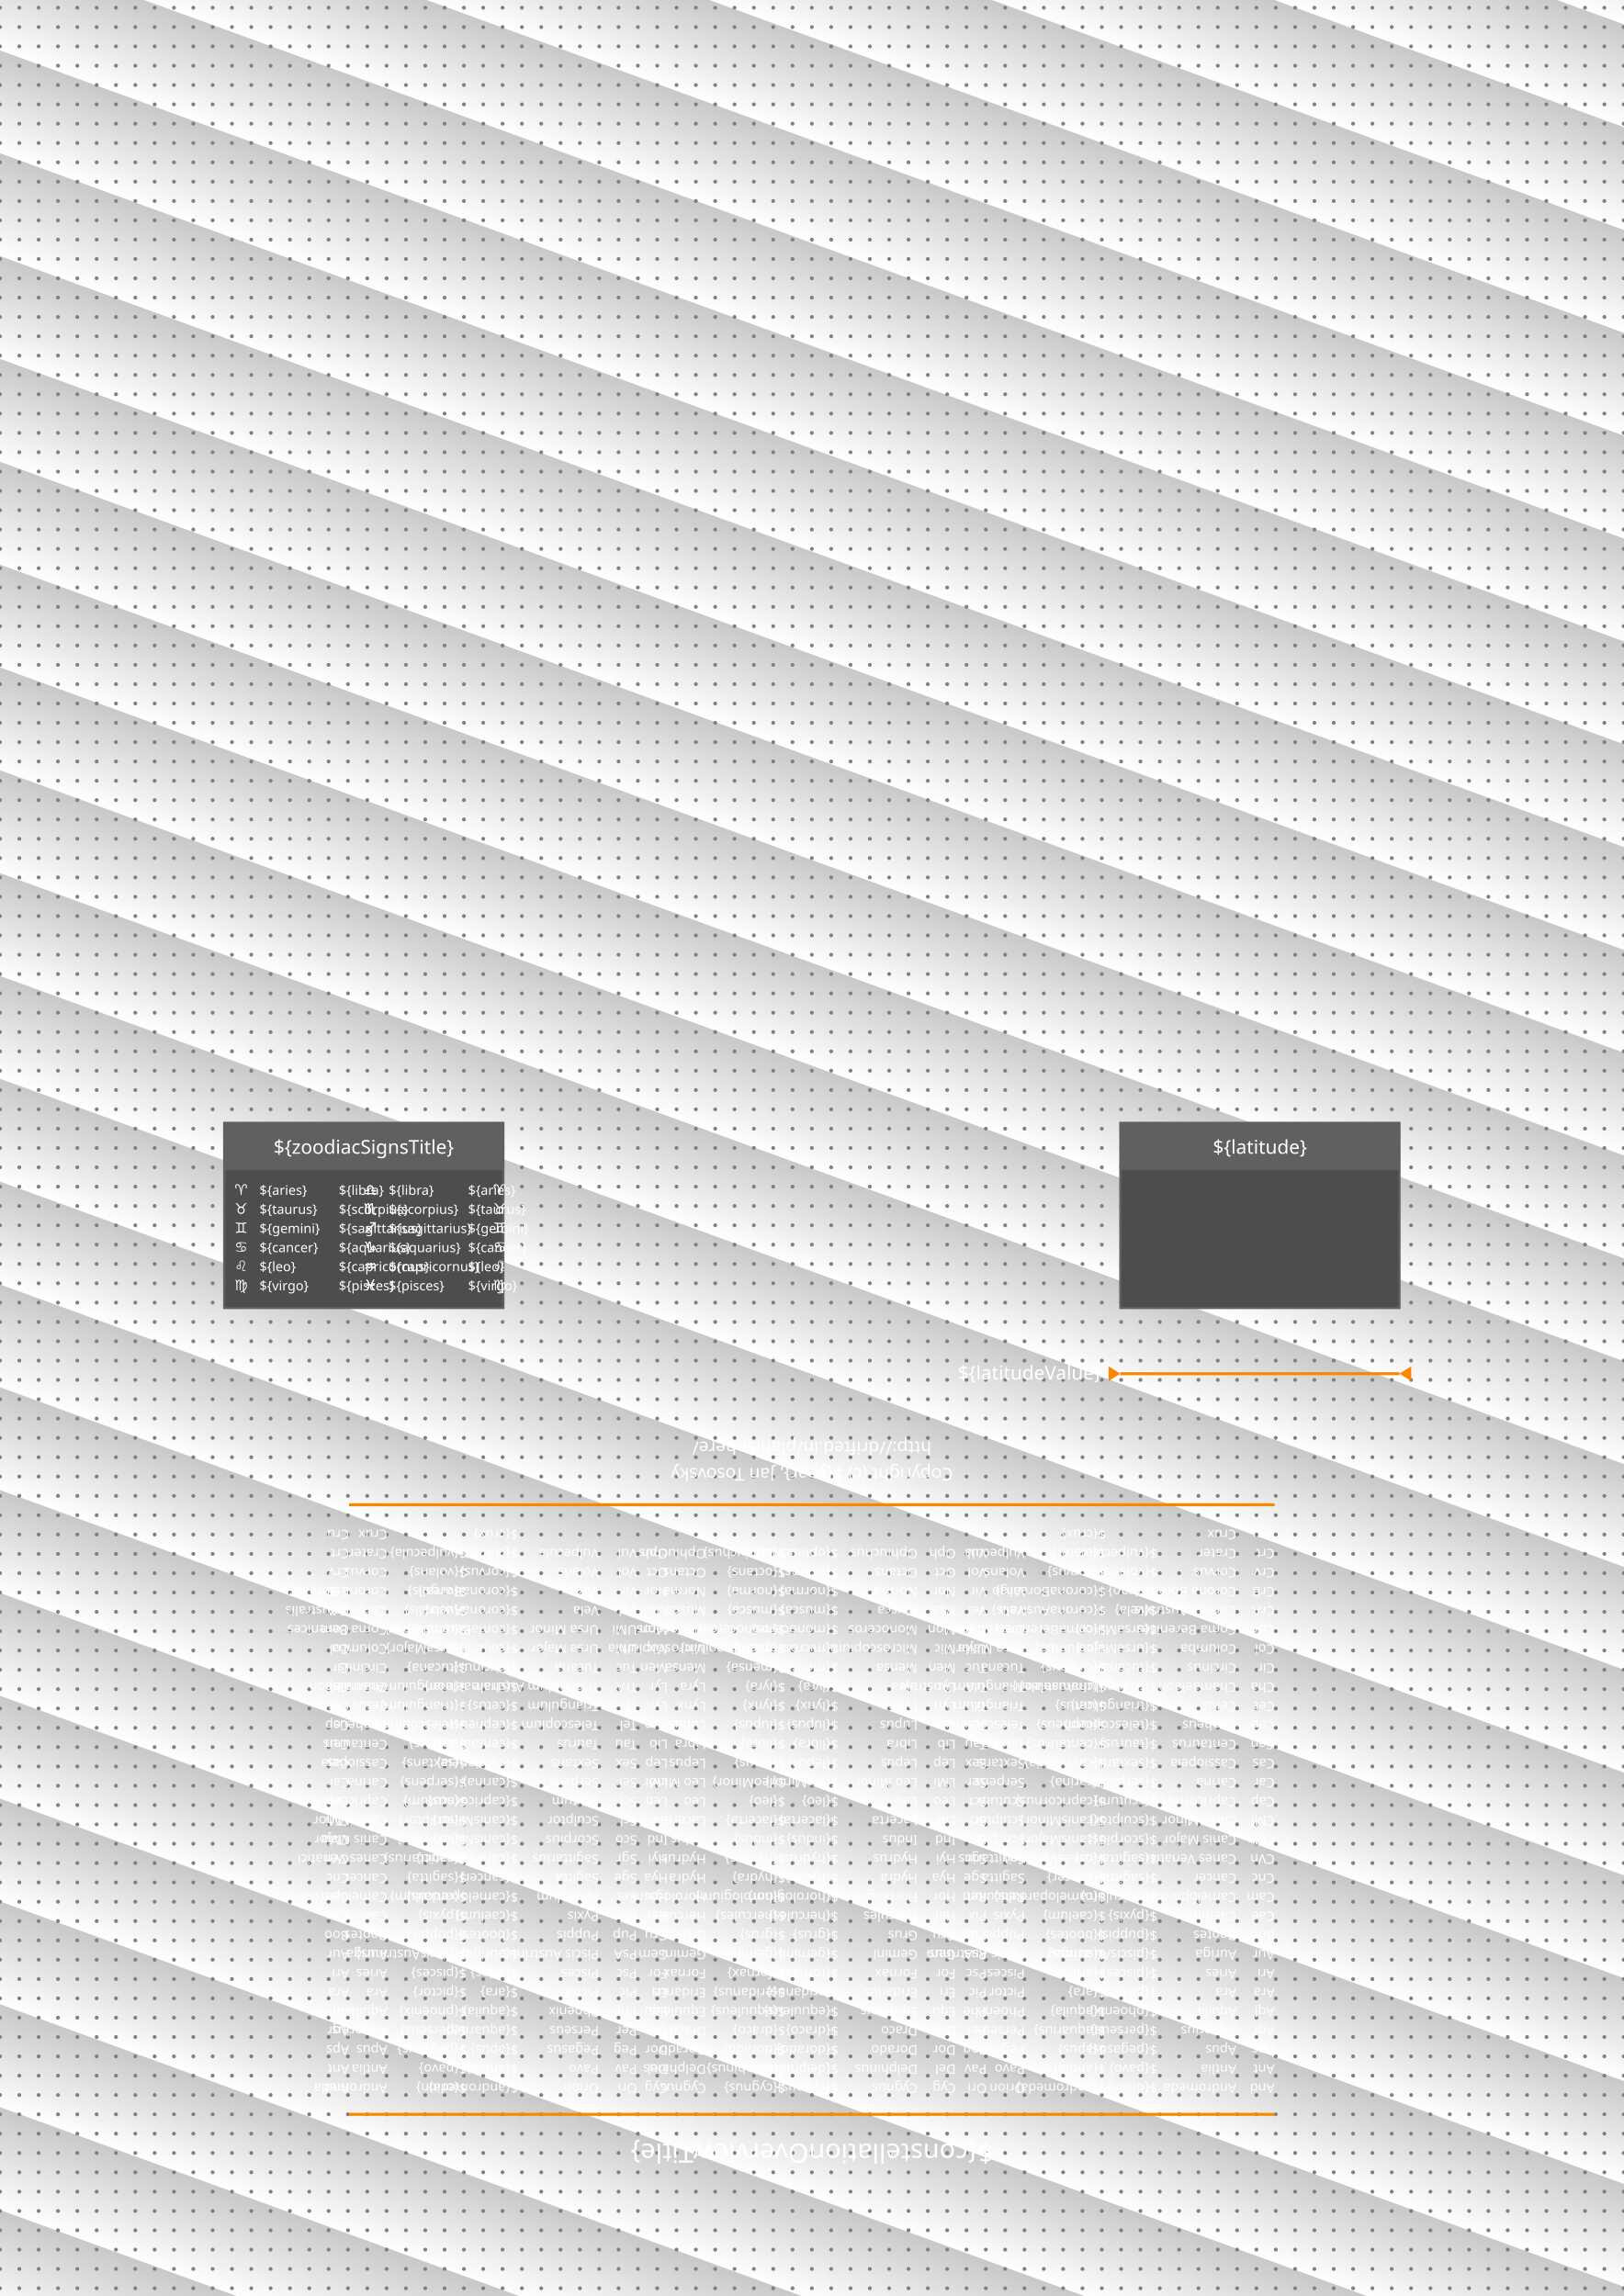
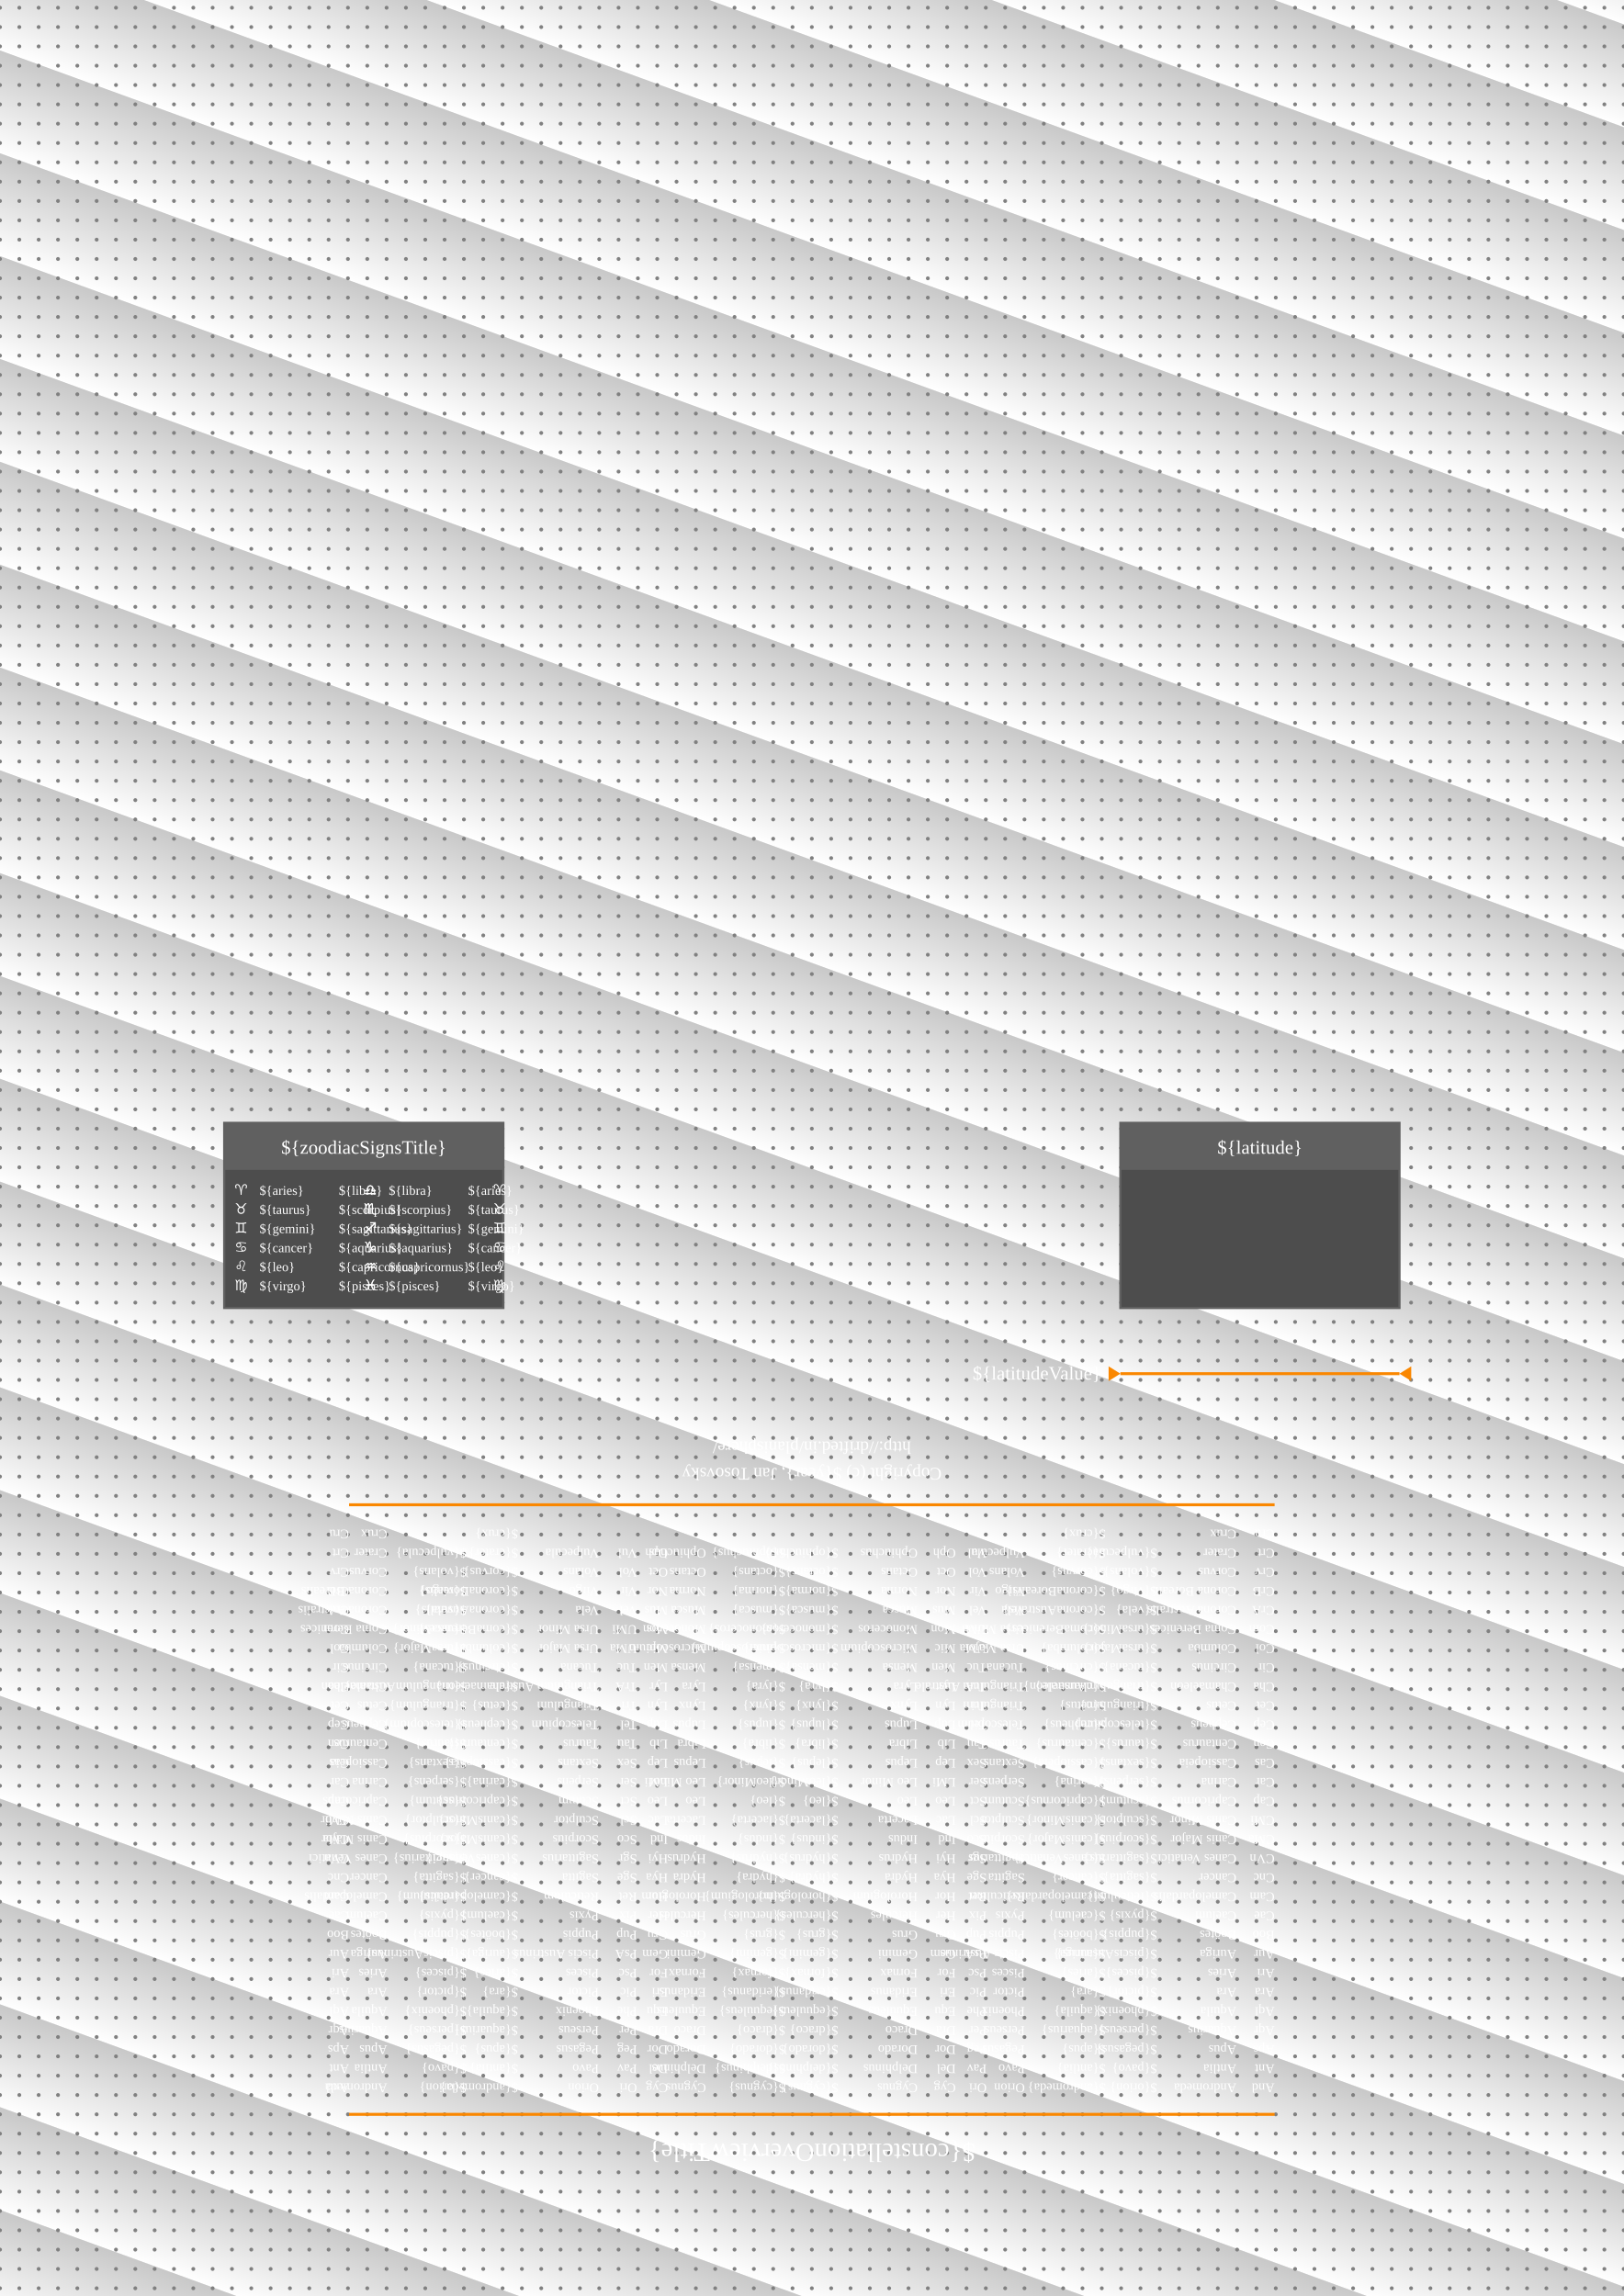
<svg xmlns="http://www.w3.org/2000/svg" xmlns:xlink="http://www.w3.org/1999/xlink" version="1.1" x="0" y="0" width="210mm" height="297mm" viewBox="0 0 840 1180">
  <defs>
    <style type="text/css" xml:space="preserve">
            
-             @font-face {font-family: "${print.droid-sans.name}"; src: url(${print.droid-sans});}
-             @font-face {font-family: "${print.planisphere.name}"; src: url(${print.planisphere});}
+             ${droid-sans.font-face}
+             ${planisphere.font-face}
            svg {
                margin: auto;
                background: white;
-                 font-family: "${print.droid-sans.name}";
+                 font-family: ${droid-sans.font-family};                
            }
            .invisible {
                fill: none;
                stroke: none;
            }            
            .dialHoursMarkerMajor path {
                fill: #FA8700;
            }
            .dialHoursMarkerMajor text {
                fill: #DC2D00;
                text-anchor: middle;
                font-size: 16px;
            }
            .dialHoursMarkerMinor text {
                fill: #DC2D00;
                text-anchor: middle;
                font-size: 12px;
            }
            .dialHoursMarkerHalf {
                fill: #FA8700;
            }
            .cardinalPointLabel {
                font-size: 18px;
                fill: #FA8700;
                stroke: none;
                text-anchor: middle;
            }
            .cardinalPointTick,
            .mapAreaBorder {
                fill: white;
                stroke: #FA8700;
                stroke-width: 3;
            }
            .bendLine {
                stroke: #FA8700;
                stroke-width: 1;
                stroke-dasharray: 8 10;
                stroke-linecap: round;
                fill: none;
            }
            .pinMark {
                stroke: #FA8700;
                stroke-width: 1;
                stroke-linecap: round;
            }
            .constellationOverview {
                font-size: 18px;
                text-anchor: middle;
                fill: white;
            }
            .constellations {
                fill: white;
                font-size: 9px;
            }
            .boxArea {
                fill: #4D4D4D;
                stroke: #606060;
                stroke-width: 1.5;
            }
            .boxHeader {
                fill: #606060;
                stroke: none;
            }
            .boxTitle {
                fill: white;
                font-size: 13px;
                text-anchor: middle;
            }
            .boxBody {
                fill: white;
                font-size: 9px;
            }
            .astroSymbols {
                fill: white;
-                 font-family: "${print.planisphere.name}";
+                 font-family: ${planisphere.font-family};
                font-size: 10px;
            }
            .copyright {
                font-size: 12px;
                text-anchor: middle;
                fill: white;
            }
            #latitudeMarkerDef text {
                fill: white;
                font-size: 13px;
            }
            #latitudeMarkerDef path {
                fill: #FA8700;
            }
            #latitudeMarkerDef line {
                stroke: #FA8700;
                stroke-width: 2;
            }
            .worldmap {
                fill: silver;
                stroke: silver;
            }
            
        </style>
    <path id="mapArea" d="" />
    <path id="monthsArea" d="" />
    <path id="dialMonthsLabelMajorPath" d="" />
    <path id="dialMonthsLabelMinorPath" d="" />
    <g id="dialHoursMarkerMajorSingle" class="dialHoursMarkerMajor">
      <path d="M0 0L-22.17 38.4H22.17Z" stroke="none" />
      <text y="30" x="0">#</text>
    </g>
    <g id="dialHoursMarkerMajorDouble" class="dialHoursMarkerMajor">
      <path d="M0 0L-22.17 38.4H22.17Z" stroke="none" />
      <g transform="rotate(180)">
        <text y="-20" x="0">#</text>
      </g>
    </g>
    <g id="dialHoursMarkerMinorSingle" class="dialHoursMarkerMinor">
      <text y="56" x="0">#</text>
    </g>
    <g id="dialHoursMarkerMinorDouble" class="dialHoursMarkerMinor">
      <g transform="rotate(180)">
        <text y="-45" x="0">#</text>
      </g>
    </g>
    <g id="dialHoursMarkerHalf" class="dialHoursMarkerHalf">
      <path d="M0 0L-4.434 7.68H4.434Z" stroke="none" />
    </g>
    <g id="cardinalPointLabelPaths" />
    <linearGradient id="grey" x1="0%" y1="0%" x2="0%" y2="100%">
      <stop offset="0%" style="stop-color:rgb(200,200,200);stop-opacity:1" />
      <stop offset="100%" style="stop-color:rgb(255,255,255);stop-opacity:1" />
    </linearGradient>
    <rect id="rect" x="-500" y="0" width="2000" height="50" fill="url(#grey)" />
    <path id="dottedLine" d="M0 0L1180 0" stroke-dasharray="0 10" stroke-width="2" stroke="grey" stroke-linecap="round" fill="none" />
    <g id="dottedGroup">
      <use x="0" y="0" xlink:href="#dottedLine" />
      <use x="0" y="10" xlink:href="#dottedLine" />
      <use x="0" y="20" xlink:href="#dottedLine" />
      <use x="0" y="30" xlink:href="#dottedLine" />
      <use x="0" y="40" xlink:href="#dottedLine" />
      <use x="0" y="50" xlink:href="#dottedLine" />
      <use x="0" y="60" xlink:href="#dottedLine" />
      <use x="0" y="70" xlink:href="#dottedLine" />
      <use x="0" y="80" xlink:href="#dottedLine" />
      <use x="0" y="90" xlink:href="#dottedLine" />
    </g>
    <g id="dottedBlock">
      <use x="0" y="0" xlink:href="#dottedGroup" />
      <use x="0" y="100" xlink:href="#dottedGroup" />
      <use x="0" y="200" xlink:href="#dottedGroup" />
      <use x="0" y="300" xlink:href="#dottedGroup" />
      <use x="0" y="400" xlink:href="#dottedGroup" />
    </g>
    <g id="dottedBackground">
      <use x="0" y="0" xlink:href="#dottedBlock" />
      <use x="0" y="500" xlink:href="#dottedBlock" />
      <use x="0" y="1000" xlink:href="#dottedBlock" />
    </g>
    <g id="latitudeMarkerDef">
      <text direction="ltr" x="-13" y="4" text-anchor="end">${latitudeValue}</text>
      <path d="M0 0L-8 -5L-8 5Z" />
      <path d="M190 0L198 -5L198 5Z" />
      <line x1="0" y1="0" x2="190" y2="0" />
    </g>
    <text id="astroSymbols01">
      <tspan x="0" dy="13">♈</tspan>
      <tspan x="0" dy="13">♉</tspan>
      <tspan x="0" dy="13">♊</tspan>
      <tspan x="0" dy="13">♋</tspan>
      <tspan x="0" dy="13">♌</tspan>
      <tspan x="0" dy="13">♍</tspan>
    </text>
    <text id="astroSymbolsDescription01">
      <tspan x="0" dy="13">${aries}</tspan>
      <tspan x="0" dy="13">${taurus}</tspan>
      <tspan x="0" dy="13">${gemini}</tspan>
      <tspan x="0" dy="13">${cancer}</tspan>
      <tspan x="0" dy="13">${leo}</tspan>
      <tspan x="0" dy="13">${virgo}</tspan>
    </text>
    <text id="astroSymbols02">
      <tspan x="0" dy="13">♎</tspan>
      <tspan x="0" dy="13">♏</tspan>
      <tspan x="0" dy="13">♐</tspan>
      <tspan x="0" dy="13">♑</tspan>
      <tspan x="0" dy="13">♒</tspan>
      <tspan x="0" dy="13">♓</tspan>
    </text>
    <text id="astroSymbolsDescription02">
      <tspan x="0" dy="13">${libra}</tspan>
      <tspan x="0" dy="13">${scorpius}</tspan>
      <tspan x="0" dy="13">${sagittarius}</tspan>
      <tspan x="0" dy="13">${aquarius}</tspan>
      <tspan x="0" dy="13">${capricornus}</tspan>
      <tspan x="0" dy="13">${pisces}</tspan>
    </text>
    <text id="constallationAbbrev01" class="constellations">
      <tspan x="0">And</tspan>
      <tspan x="0" dy="13">Ant</tspan>
      <tspan x="0" dy="13">Aps</tspan>
      <tspan x="0" dy="13">Aqr</tspan>
      <tspan x="0" dy="13">Aql</tspan>
      <tspan x="0" dy="13">Ara</tspan>
      <tspan x="0" dy="13">Ari</tspan>
      <tspan x="0" dy="13">Aur</tspan>
      <tspan x="0" dy="13">Boo</tspan>
      <tspan x="0" dy="13">Cae</tspan>
      <tspan x="0" dy="13">Cam</tspan>
      <tspan x="0" dy="13">Cnc</tspan>
      <tspan x="0" dy="13">CVn</tspan>
      <tspan x="0" dy="13">CMa</tspan>
      <tspan x="0" dy="13">CMi</tspan>
      <tspan x="0" dy="13">Cap</tspan>
      <tspan x="0" dy="13">Car</tspan>
      <tspan x="0" dy="13">Cas</tspan>
      <tspan x="0" dy="13">Cen</tspan>
      <tspan x="0" dy="13">Cep</tspan>
      <tspan x="0" dy="13">Cet</tspan>
      <tspan x="0" dy="13">Cha</tspan>
      <tspan x="0" dy="13">Cir</tspan>
      <tspan x="0" dy="13">Col</tspan>
      <tspan x="0" dy="13">Com</tspan>
      <tspan x="0" dy="13">CrA</tspan>
      <tspan x="0" dy="13">CrB</tspan>
      <tspan x="0" dy="13">Crv</tspan>
      <tspan x="0" dy="13">Crt</tspan>
      <tspan x="0" dy="13">Cru</tspan>
    </text>
    <text id="constallationLatin01" class="constellations">
      <tspan x="0">Andromeda</tspan>
      <tspan x="0" dy="13">Antlia</tspan>
      <tspan x="0" dy="13">Apus</tspan>
      <tspan x="0" dy="13">Aquarius</tspan>
      <tspan x="0" dy="13">Aquila</tspan>
      <tspan x="0" dy="13">Ara</tspan>
      <tspan x="0" dy="13">Aries</tspan>
      <tspan x="0" dy="13">Auriga</tspan>
      <tspan x="0" dy="13">Boötes</tspan>
      <tspan x="0" dy="13">Caelum</tspan>
      <tspan x="0" dy="13">Camelopardalis</tspan>
      <tspan x="0" dy="13">Cancer</tspan>
      <tspan x="0" dy="13">Canes Venatici</tspan>
      <tspan x="0" dy="13">Canis Major</tspan>
      <tspan x="0" dy="13">Canis Minor</tspan>
      <tspan x="0" dy="13">Capricornus</tspan>
      <tspan x="0" dy="13">Carina</tspan>
      <tspan x="0" dy="13">Cassiopeia</tspan>
      <tspan x="0" dy="13">Centaurus</tspan>
      <tspan x="0" dy="13">Cepheus</tspan>
      <tspan x="0" dy="13">Cetus</tspan>
      <tspan x="0" dy="13">Chamaeleon</tspan>
      <tspan x="0" dy="13">Circinus</tspan>
      <tspan x="0" dy="13">Columba</tspan>
      <tspan x="0" dy="13">Coma Berenices</tspan>
      <tspan x="0" dy="13">Corona Australis</tspan>
      <tspan x="0" dy="13">Corona Borealis</tspan>
      <tspan x="0" dy="13">Corvus</tspan>
      <tspan x="0" dy="13">Crater</tspan>
      <tspan x="0" dy="13">Crux</tspan>
    </text>
    <text id="constallationLocal01" class="constellations">
      <tspan x="0">${andromeda}</tspan>
      <tspan x="0" dy="13">${antlia}</tspan>
      <tspan x="0" dy="13">${apus}</tspan>
      <tspan x="0" dy="13">${aquarius}</tspan>
      <tspan x="0" dy="13">${aquila}</tspan>
      <tspan x="0" dy="13">${ara}</tspan>
      <tspan x="0" dy="13">${aries}</tspan>
      <tspan x="0" dy="13">${auriga}</tspan>
      <tspan x="0" dy="13">${boötes}</tspan>
      <tspan x="0" dy="13">${caelum}</tspan>
      <tspan x="0" dy="13">${camelopardalis}</tspan>
      <tspan x="0" dy="13">${cancer}</tspan>
      <tspan x="0" dy="13">${canesVenatici}</tspan>
      <tspan x="0" dy="13">${canisMajor}</tspan>
      <tspan x="0" dy="13">${canisMinor}</tspan>
      <tspan x="0" dy="13">${capricornus}</tspan>
      <tspan x="0" dy="13">${carina}</tspan>
      <tspan x="0" dy="13">${cassiopeia}</tspan>
      <tspan x="0" dy="13">${centaurus}</tspan>
      <tspan x="0" dy="13">${cepheus}</tspan>
      <tspan x="0" dy="13">${cetus}</tspan>
      <tspan x="0" dy="13">${chamaeleon}</tspan>
      <tspan x="0" dy="13">${circinus}</tspan>
      <tspan x="0" dy="13">${columba}</tspan>
      <tspan x="0" dy="13">${comaBerenices}</tspan>
      <tspan x="0" dy="13">${coronaAustralis}</tspan>
      <tspan x="0" dy="13">${coronaBorealis}</tspan>
      <tspan x="0" dy="13">${corvus}</tspan>
      <tspan x="0" dy="13">${crater}</tspan>
      <tspan x="0" dy="13">${crux}</tspan>
    </text>
    <text id="constallationAbbrev02" class="constellations">
      <tspan x="0">Cyg</tspan>
      <tspan x="0" dy="13">Del</tspan>
      <tspan x="0" dy="13">Dor</tspan>
      <tspan x="0" dy="13">Dra</tspan>
      <tspan x="0" dy="13">Equ</tspan>
      <tspan x="0" dy="13">Eri</tspan>
      <tspan x="0" dy="13">For</tspan>
      <tspan x="0" dy="13">Gem</tspan>
      <tspan x="0" dy="13">Gru</tspan>
      <tspan x="0" dy="13">Her</tspan>
      <tspan x="0" dy="13">Hor</tspan>
      <tspan x="0" dy="13">Hya</tspan>
      <tspan x="0" dy="13">Hyi</tspan>
      <tspan x="0" dy="13">Ind</tspan>
      <tspan x="0" dy="13">Lac</tspan>
      <tspan x="0" dy="13">Leo</tspan>
      <tspan x="0" dy="13">LMi</tspan>
      <tspan x="0" dy="13">Lep</tspan>
      <tspan x="0" dy="13">Lib</tspan>
      <tspan x="0" dy="13">Lup</tspan>
      <tspan x="0" dy="13">Lyn</tspan>
      <tspan x="0" dy="13">Lyr</tspan>
      <tspan x="0" dy="13">Men</tspan>
      <tspan x="0" dy="13">Mic</tspan>
      <tspan x="0" dy="13">Mon</tspan>
      <tspan x="0" dy="13">Mus</tspan>
      <tspan x="0" dy="13">Nor</tspan>
      <tspan x="0" dy="13">Oct</tspan>
      <tspan x="0" dy="13">Oph</tspan>
    </text>
    <text id="constallationLatin02" class="constellations">
      <tspan x="0">Cygnus</tspan>
      <tspan x="0" dy="13">Delphinus</tspan>
      <tspan x="0" dy="13">Dorado</tspan>
      <tspan x="0" dy="13">Draco</tspan>
      <tspan x="0" dy="13">Equuleus</tspan>
      <tspan x="0" dy="13">Eridanus</tspan>
      <tspan x="0" dy="13">Fornax</tspan>
      <tspan x="0" dy="13">Gemini</tspan>
      <tspan x="0" dy="13">Grus</tspan>
      <tspan x="0" dy="13">Hercules</tspan>
      <tspan x="0" dy="13">Horologium</tspan>
      <tspan x="0" dy="13">Hydra</tspan>
      <tspan x="0" dy="13">Hydrus</tspan>
      <tspan x="0" dy="13">Indus</tspan>
      <tspan x="0" dy="13">Lacerta</tspan>
      <tspan x="0" dy="13">Leo</tspan>
      <tspan x="0" dy="13">Leo Minor</tspan>
      <tspan x="0" dy="13">Lepus</tspan>
      <tspan x="0" dy="13">Libra</tspan>
      <tspan x="0" dy="13">Lupus</tspan>
      <tspan x="0" dy="13">Lynx</tspan>
      <tspan x="0" dy="13">Lyra</tspan>
      <tspan x="0" dy="13">Mensa</tspan>
      <tspan x="0" dy="13">Microscopium</tspan>
      <tspan x="0" dy="13">Monoceros</tspan>
      <tspan x="0" dy="13">Musca</tspan>
      <tspan x="0" dy="13">Norma</tspan>
      <tspan x="0" dy="13">Octans</tspan>
      <tspan x="0" dy="13">Ophiuchus</tspan>
    </text>
    <text id="constallationLocal02" class="constellations">
      <tspan x="0">${cygnus}</tspan>
      <tspan x="0" dy="13">${delphinus}</tspan>
      <tspan x="0" dy="13">${dorado}</tspan>
      <tspan x="0" dy="13">${draco}</tspan>
      <tspan x="0" dy="13">${equuleus}</tspan>
      <tspan x="0" dy="13">${eridanus}</tspan>
      <tspan x="0" dy="13">${fornax}</tspan>
      <tspan x="0" dy="13">${gemini}</tspan>
      <tspan x="0" dy="13">${grus}</tspan>
      <tspan x="0" dy="13">${hercules}</tspan>
      <tspan x="0" dy="13">${horologium}</tspan>
      <tspan x="0" dy="13">${hydra}</tspan>
      <tspan x="0" dy="13">${hydrus}</tspan>
      <tspan x="0" dy="13">${indus}</tspan>
      <tspan x="0" dy="13">${lacerta}</tspan>
      <tspan x="0" dy="13">${leo}</tspan>
      <tspan x="0" dy="13">${leoMinor}</tspan>
      <tspan x="0" dy="13">${lepus}</tspan>
      <tspan x="0" dy="13">${libra}</tspan>
      <tspan x="0" dy="13">${lupus}</tspan>
      <tspan x="0" dy="13">${lynx}</tspan>
      <tspan x="0" dy="13">${lyra}</tspan>
      <tspan x="0" dy="13">${mensa}</tspan>
      <tspan x="0" dy="13">${microscopium}</tspan>
      <tspan x="0" dy="13">${monoceros}</tspan>
      <tspan x="0" dy="13">${musca}</tspan>
      <tspan x="0" dy="13">${norma}</tspan>
      <tspan x="0" dy="13">${octans}</tspan>
      <tspan x="0" dy="13">${ophiuchus}</tspan>
    </text>
    <text id="constallationAbbrev03" class="constellations">
      <tspan x="0">Ori</tspan>
      <tspan x="0" dy="13">Pav</tspan>
      <tspan x="0" dy="13">Peg</tspan>
      <tspan x="0" dy="13">Per</tspan>
      <tspan x="0" dy="13">Phe</tspan>
      <tspan x="0" dy="13">Pic</tspan>
      <tspan x="0" dy="13">Psc</tspan>
      <tspan x="0" dy="13">PsA</tspan>
      <tspan x="0" dy="13">Pup</tspan>
      <tspan x="0" dy="13">Pix</tspan>
      <tspan x="0" dy="13">Ret</tspan>
      <tspan x="0" dy="13">Sge</tspan>
      <tspan x="0" dy="13">Sgr</tspan>
      <tspan x="0" dy="13">Sco</tspan>
      <tspan x="0" dy="13">Scl</tspan>
      <tspan x="0" dy="13">Sct</tspan>
      <tspan x="0" dy="13">Ser</tspan>
      <tspan x="0" dy="13">Sex</tspan>
      <tspan x="0" dy="13">Tau</tspan>
      <tspan x="0" dy="13">Tel</tspan>
      <tspan x="0" dy="13">Tri</tspan>
      <tspan x="0" dy="13">TrA</tspan>
      <tspan x="0" dy="13">Tuc</tspan>
      <tspan x="0" dy="13">UMa</tspan>
      <tspan x="0" dy="13">UMi</tspan>
      <tspan x="0" dy="13">Vel</tspan>
      <tspan x="0" dy="13">Vir</tspan>
      <tspan x="0" dy="13">Vol</tspan>
      <tspan x="0" dy="13">Vul</tspan>
    </text>
    <text id="constallationLatin03" class="constellations">
      <tspan x="0">Orion</tspan>
      <tspan x="0" dy="13">Pavo</tspan>
      <tspan x="0" dy="13">Pegasus</tspan>
      <tspan x="0" dy="13">Perseus</tspan>
      <tspan x="0" dy="13">Phoenix</tspan>
      <tspan x="0" dy="13">Pictor</tspan>
      <tspan x="0" dy="13">Pisces</tspan>
      <tspan x="0" dy="13">Piscis Austrinus</tspan>
      <tspan x="0" dy="13">Puppis</tspan>
      <tspan x="0" dy="13">Pyxis</tspan>
      <tspan x="0" dy="13">Reticulum</tspan>
      <tspan x="0" dy="13">Sagitta</tspan>
      <tspan x="0" dy="13">Sagittarius</tspan>
      <tspan x="0" dy="13">Scorpius</tspan>
      <tspan x="0" dy="13">Sculptor</tspan>
      <tspan x="0" dy="13">Scutum</tspan>
      <tspan x="0" dy="13">Serpens</tspan>
      <tspan x="0" dy="13">Sextans</tspan>
      <tspan x="0" dy="13">Taurus</tspan>
      <tspan x="0" dy="13">Telescopium</tspan>
      <tspan x="0" dy="13">Triangulum</tspan>
      <tspan x="0" dy="13">Triangulum Australe</tspan>
      <tspan x="0" dy="13">Tucana</tspan>
      <tspan x="0" dy="13">Ursa Major</tspan>
      <tspan x="0" dy="13">Ursa Minor</tspan>
      <tspan x="0" dy="13">Vela</tspan>
      <tspan x="0" dy="13">Virgo</tspan>
      <tspan x="0" dy="13">Volans</tspan>
      <tspan x="0" dy="13">Vulpecula</tspan>
    </text>
    <text id="constallationLocal03" class="constellations">
      <tspan x="0">${orion}</tspan>
      <tspan x="0" dy="13">${pavo}</tspan>
      <tspan x="0" dy="13">${pegasus}</tspan>
      <tspan x="0" dy="13">${perseus}</tspan>
      <tspan x="0" dy="13">${phoenix}</tspan>
      <tspan x="0" dy="13">${pictor}</tspan>
      <tspan x="0" dy="13">${pisces}</tspan>
      <tspan x="0" dy="13">${piscisAustrinus}</tspan>
      <tspan x="0" dy="13">${puppis}</tspan>
      <tspan x="0" dy="13">${pyxis}</tspan>
      <tspan x="0" dy="13">${reticulum}</tspan>
      <tspan x="0" dy="13">${sagitta}</tspan>
      <tspan x="0" dy="13">${sagittarius}</tspan>
      <tspan x="0" dy="13">${scorpius}</tspan>
      <tspan x="0" dy="13">${sculptor}</tspan>
      <tspan x="0" dy="13">${scutum}</tspan>
      <tspan x="0" dy="13">${serpens}</tspan>
      <tspan x="0" dy="13">${sextans}</tspan>
      <tspan x="0" dy="13">${taurus}</tspan>
      <tspan x="0" dy="13">${telescopium}</tspan>
      <tspan x="0" dy="13">${triangulum}</tspan>
      <tspan x="0" dy="13">${triangulumAustrale}</tspan>
      <tspan x="0" dy="13">${tucana}</tspan>
      <tspan x="0" dy="13">${ursaMajor}</tspan>
      <tspan x="0" dy="13">${ursaMinor}</tspan>
      <tspan x="0" dy="13">${vela}</tspan>
      <tspan x="0" dy="13">${virgo}</tspan>
      <tspan x="0" dy="13">${volans}</tspan>
      <tspan x="0" dy="13">${vulpecula}</tspan>
    </text>
  </defs>
  <g transform="rotate(20, 420, 590)">
    <use x="0" y="-150" xlink:href="#rect" />
    <use x="0" y="-100" xlink:href="#rect" />
    <use x="0" y="-50" xlink:href="#rect" />
    <use x="0" y="0" xlink:href="#rect" />
    <use x="0" y="50" xlink:href="#rect" />
    <use x="0" y="100" xlink:href="#rect" />
    <use x="0" y="150" xlink:href="#rect" />
    <use x="0" y="200" xlink:href="#rect" />
    <use x="0" y="250" xlink:href="#rect" />
    <use x="0" y="300" xlink:href="#rect" />
    <use x="0" y="350" xlink:href="#rect" />
    <use x="0" y="400" xlink:href="#rect" />
    <use x="0" y="450" xlink:href="#rect" />
    <use x="0" y="500" xlink:href="#rect" />
    <use x="0" y="550" xlink:href="#rect" />
    <use x="0" y="600" xlink:href="#rect" />
    <use x="0" y="650" xlink:href="#rect" />
    <use x="0" y="700" xlink:href="#rect" />
    <use x="0" y="750" xlink:href="#rect" />
    <use x="0" y="800" xlink:href="#rect" />
    <use x="0" y="850" xlink:href="#rect" />
    <use x="0" y="900" xlink:href="#rect" />
    <use x="0" y="950" xlink:href="#rect" />
    <use x="0" y="1000" xlink:href="#rect" />
    <use x="0" y="1050" xlink:href="#rect" />
    <use x="0" y="1100" xlink:href="#rect" />
    <use x="0" y="1150" xlink:href="#rect" />
    <use x="0" y="1200" xlink:href="#rect" />
    <use x="0" y="1250" xlink:href="#rect" />
    <use x="0" y="1300" xlink:href="#rect" />
  </g>
  <use x="0" y="0" xlink:href="#dottedBackground" />
  <g transform="translate(420, 330) scale(0.76, 0.76)">
    <g id="contentGenerated">
      <g id="frontGraphics">
        <g id="cover" />
        <g id="scales" />
        <g id="mapAreaBorder" />
      </g>
    </g>
    <g transform="translate(-240, -160) rotate(180, 240, 160) translate(240, -840)">
      <g direction="ltr" transform="translate(0, 440)">
        <text class="copyright">Copyright (c) ${year}, Jan Tosovsky</text>
        <text y="18" class="copyright">http://drifted.in/planisphere/</text>
      </g>
      <path d="M-315 0h630" style="stroke:#FA8700;stroke-width:2;" />
      <path d="M-315 415h630" style="stroke:#FA8700;stroke-width:2;" />
      <g transform="translate(0, -20)">
        <text class="constellationOverview">${constellationOverviewTitle}</text>
      </g>
      <g transform="translate(-315, 21)">
        <g direction="!rtl">
          <g>
            <use xlink:href="#constallationAbbrev01" />
          </g>
          <g transform="translate(26, 0)">
            <use xlink:href="#constallationLatin01" />
          </g>
          <g transform="translate(115, 0)">
            <use xlink:href="#constallationLocal01" />
          </g>
          <g transform="translate(217, 0)">
            <use xlink:href="#constallationAbbrev02" />
          </g>
          <g transform="translate(243, 0)">
            <use xlink:href="#constallationLatin02" />
          </g>
          <g transform="translate(333, 0)">
            <use xlink:href="#constallationLocal02" />
          </g>
          <g transform="translate(434, 0)">
            <use xlink:href="#constallationAbbrev03" />
          </g>
          <g transform="translate(460, 0)">
            <use xlink:href="#constallationLatin03" />
          </g>
          <g transform="translate(550, 0)">
            <use xlink:href="#constallationLocal03" />
          </g>
        </g>
        <g direction="!ltr">
          <g transform="translate(630, 0)">
            <use xlink:href="#constallationAbbrev01" />
          </g>
          <g transform="translate(604, 0)">
            <use xlink:href="#constallationLatin01" />
          </g>
          <g transform="translate(515, 0)">
            <use xlink:href="#constallationLocal01" />
          </g>
          <g transform="translate(413, 0)">
            <use xlink:href="#constallationAbbrev02" />
          </g>
          <g transform="translate(387, 0)">
            <use xlink:href="#constallationLatin02" />
          </g>
          <g transform="translate(297, 0)">
            <use xlink:href="#constallationLocal02" />
          </g>
          <g transform="translate(196, 0)">
            <use xlink:href="#constallationAbbrev03" />
          </g>
          <g transform="translate(170, 0)">
            <use xlink:href="#constallationLatin03" />
          </g>
          <g transform="translate(80, 0)">
            <use xlink:href="#constallationLocal03" />
          </g>
        </g>
      </g>
    </g>
    <g transform="translate(-400, 325)">
      <g id="objectSymbolsBox">
        <rect class="boxArea" x="0" y="0" width="190" height="126" />
        <rect class="boxHeader" x="0" y="0" width="190" height="32" />
        <text x="95" y="21" class="boxTitle">${zoodiacSignsTitle}</text>
        <g direction="!rtl">
          <g transform="translate(7, 36)" class="astroSymbols">
            <use xlink:href="#astroSymbols01" />
          </g>
          <g transform="translate(24, 36)" class="boxBody">
            <use xlink:href="#astroSymbolsDescription01" />
          </g>
          <g transform="translate(95, 36)" class="astroSymbols">
            <use xlink:href="#astroSymbols02" />
          </g>
          <g transform="translate(112, 36)" class="boxBody">
            <use xlink:href="#astroSymbolsDescription02" />
          </g>
        </g>
        <g direction="!ltr">
          <g transform="translate(183, 36)" class="astroSymbols">
            <use xlink:href="#astroSymbols01" />
          </g>
          <g transform="translate(166, 36)" class="boxBody">
            <use xlink:href="#astroSymbolsDescription01" />
          </g>
          <g transform="translate(95, 36)" class="astroSymbols">
            <use xlink:href="#astroSymbols02" />
          </g>
          <g transform="translate(78, 36)" class="boxBody">
            <use xlink:href="#astroSymbolsDescription02" />
          </g>
        </g>
      </g>
    </g>
    <g transform="translate(210, 325)">
      <g id="latitudeBox">
        <rect class="boxArea" x="0" y="0" width="190" height="126" />
        <rect class="boxHeader" x="0" y="0" width="190" height="32" />
        <text x="95" y="21" class="boxTitle">${latitude}</text>
        <g transform="translate(0.75, 32)">
          <g id="worldmap" />
        </g>
        <g transform="translate(0, 78.25)">
          <use id="latitudeMarker" x="0" y="92.5" xlink:href="#latitudeMarkerDef" />
        </g>
      </g>
    </g>
  </g>
</svg>
